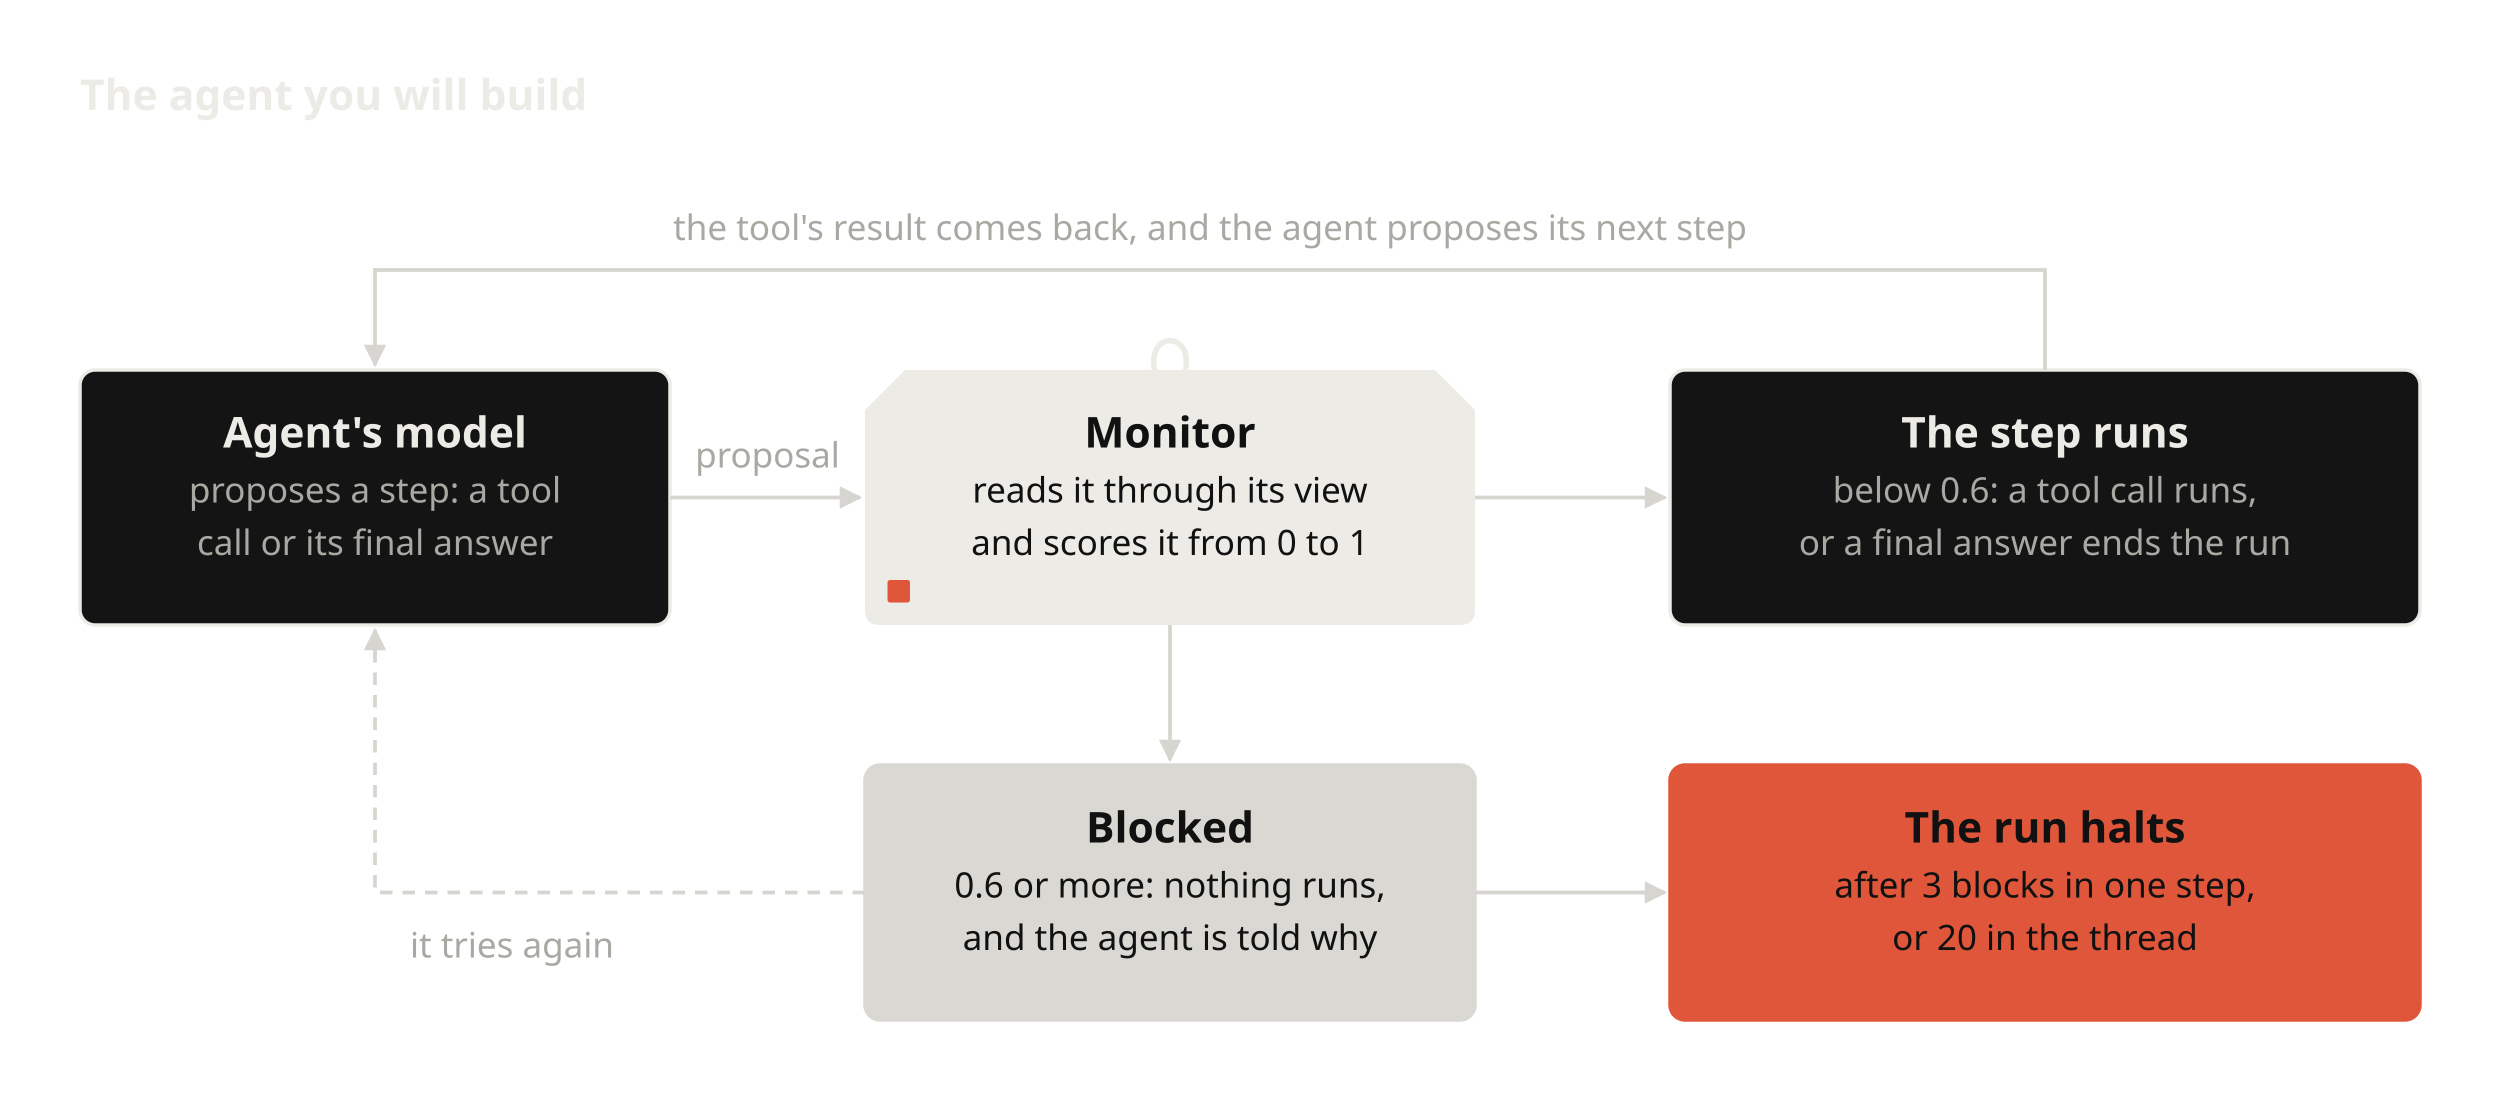
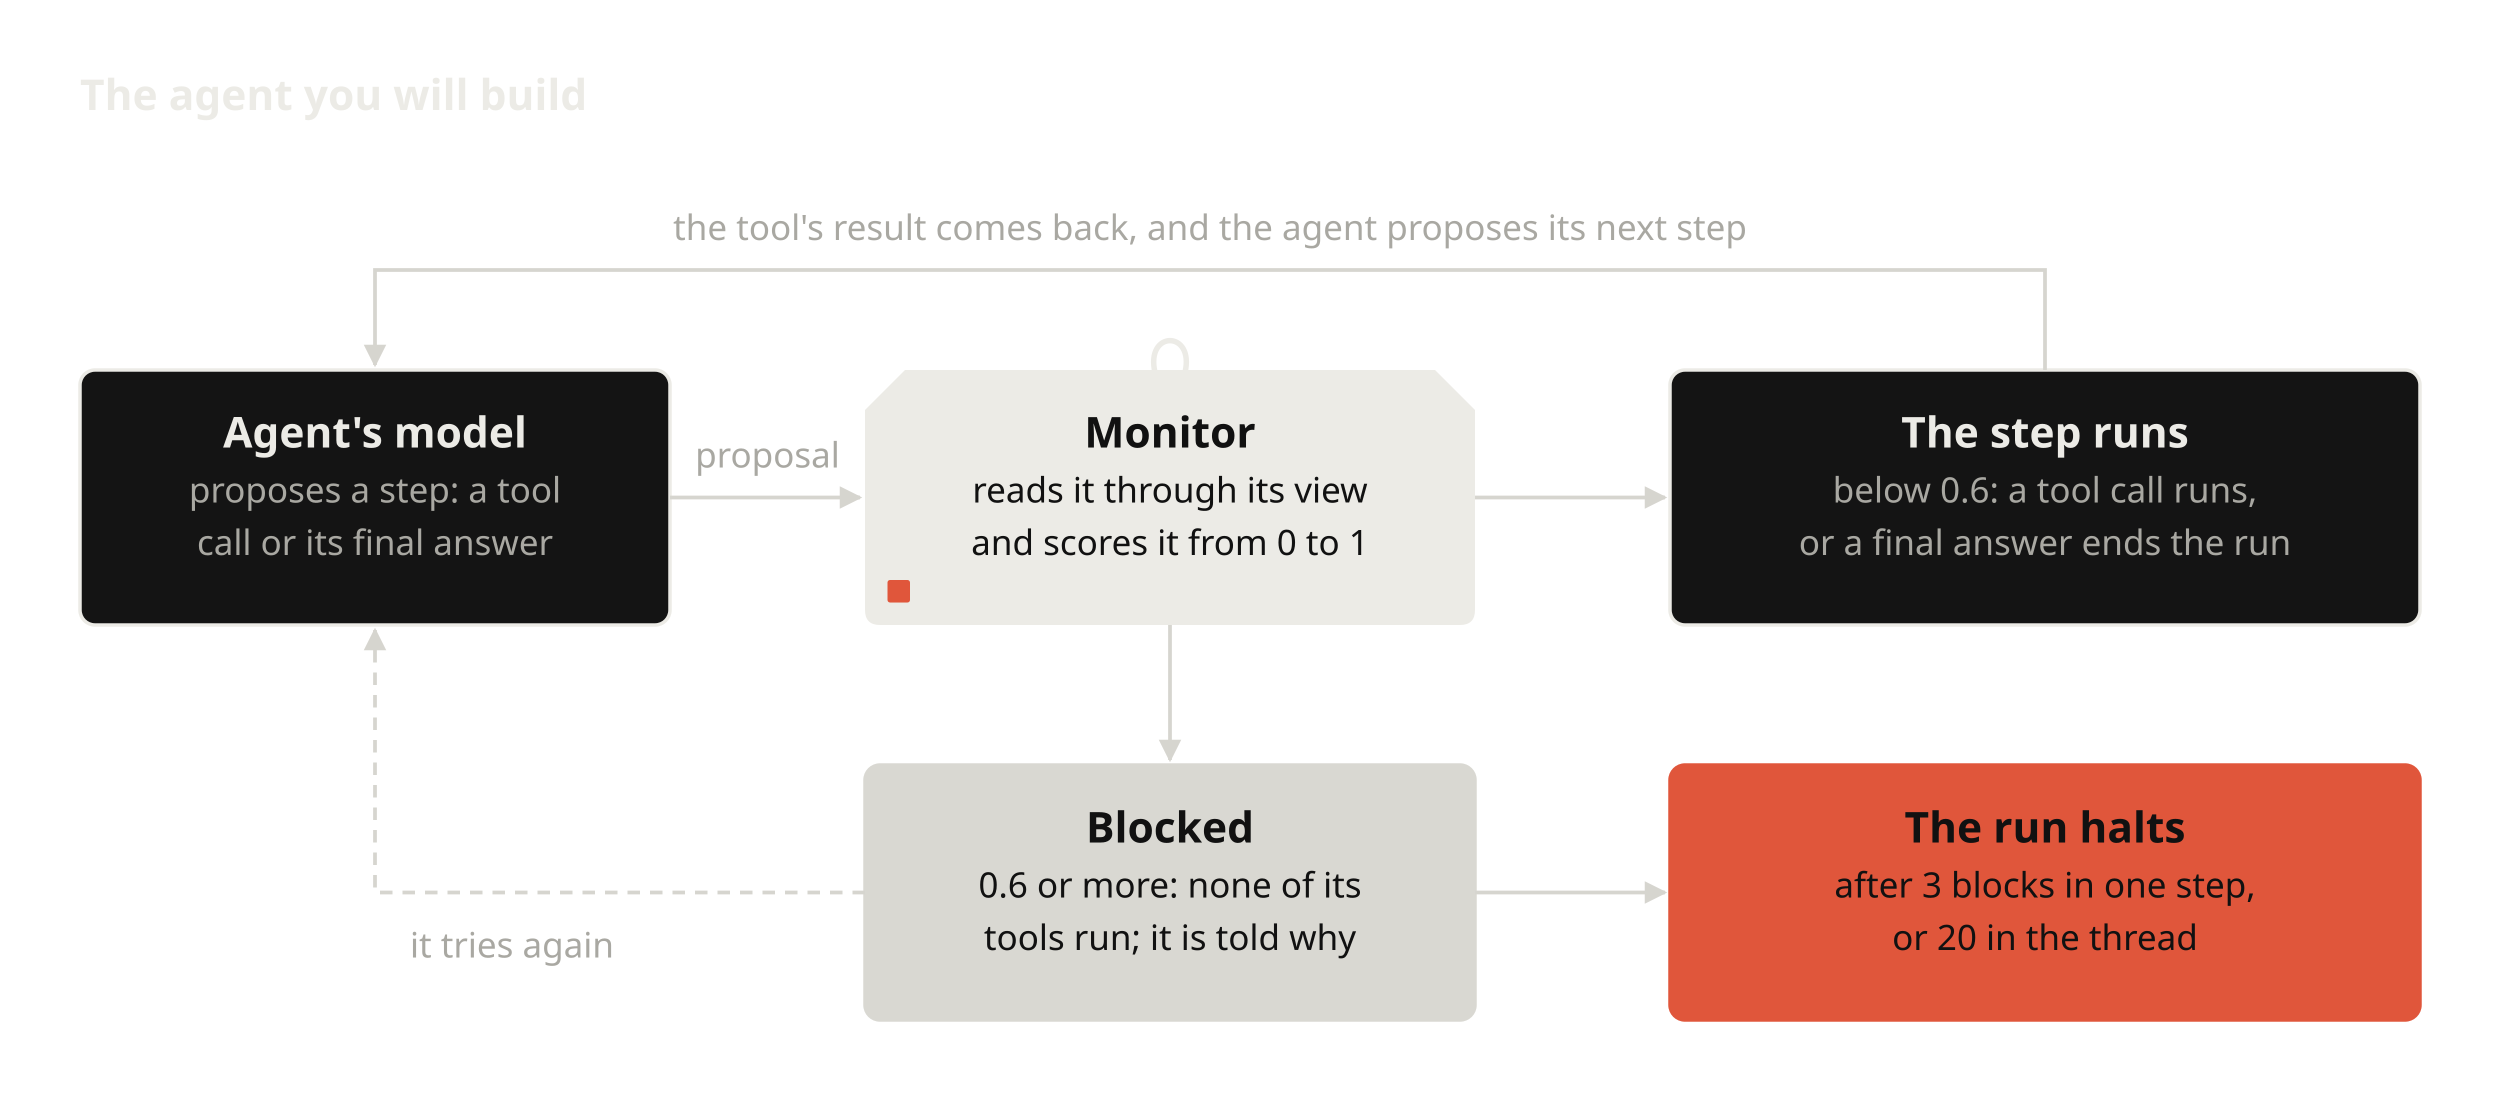
<svg xmlns="http://www.w3.org/2000/svg" width="1000" height="440" viewBox="0 0 1000 440" role="img" aria-labelledby="title desc">
  <style>
    svg { color-scheme: dark; }
    text { font-family: -apple-system, BlinkMacSystemFont, "Segoe UI", "Noto Sans", "Noto Sans JP", Helvetica, Arial, sans-serif; font-size: 15px; fill: #ECEBE6; }
    .title { font-size: 17px; font-weight: 600; }
    .small { font-size: 14px; fill: #A9A8A2; }
    .mono { font-family: ui-monospace, SFMono-Regular, "SF Mono", Menlo, Consolas, "Liberation Mono", monospace; font-size: 13.5px; }
    .soft { fill: #A9A8A2; }
    .dashed { stroke-dasharray: 5 4; fill: none; stroke: #6A6A66; }
    .box { fill: #141414; stroke: #ECEBE6; stroke-width: 1.4; }
    .charm { fill: #ECEBE6; }
    .on-charm { fill: #111111; }
    .charm-cord { fill: none; stroke: #ECEBE6; stroke-width: 2.2; }
    .seal { fill: #E0563B; }
    .allow { fill: #141414; stroke: #ECEBE6; stroke-width: 1.4; }
    .resample { fill: #1F1F1E; stroke: #ECEBE6; stroke-width: 1.4; }
    .defer { fill: #34332F; stroke: #ECEBE6; stroke-width: 1.4; }
    .steer { fill: #D9D8D2; stroke: #D9D8D2; stroke-width: 1.4; }
    .on-steer { fill: #111111; }
    .halt { fill: #E0563B; stroke: #E0563B; stroke-width: 1.4; }
    .on-halt { fill: #111111; }
    .frame { fill: none; stroke: #6A6A66; stroke-width: 1.2; stroke-dasharray: 6 4; }
    .edge { fill: none; stroke: #D6D5CF; stroke-width: 1.5; }
    .loop { fill: none; stroke: #D6D5CF; stroke-width: 1.5; stroke-dasharray: 5 4; }
    .head { fill: #D6D5CF; }
    .brush { fill: #ECEBE6; }
  </style>
  <defs>
    <marker id="arrow" viewBox="0 0 10 10" refX="9" refY="5" markerWidth="9" markerHeight="9" markerUnits="userSpaceOnUse" orient="auto-start-reverse">
      <path d="M0,0 L10,5 L0,10 z" class="head" />
    </marker>
  </defs>
  <text x="32.0" y="44.0" text-anchor="start">
    <tspan class="title">The agent you will build</tspan>
  </text>
  <rect class="box" x="32.0" y="148.0" width="236.0" height="102.0" rx="6" />
  <text x="150.0" y="179.0" text-anchor="middle" class="title">Agent's model</text>
  <text x="150.0" y="201.0" text-anchor="middle" class="small">proposes a step: a tool</text>
  <text x="150.0" y="222.0" text-anchor="middle" class="small">call or its final answer</text>
  <path class="charm-cord" d="M462.0,149.0 C458.0,132.0 478.0,132.0 474.0,149.0" />
  <path class="charm" d="M362.0,148.0 H574.0 L590.0,164.0 V244.0 Q590.0,250.0 584.0,250.0 H352.0 Q346.0,250.0 346.0,244.0 V164.0 Z" />
  <rect class="seal" x="355.0" y="232.0" width="9" height="9" rx="1" />
  <text x="468.0" y="179.0" text-anchor="middle" class="title on-charm">Monitor</text>
  <text x="468.0" y="201.0" text-anchor="middle" class="small on-charm">reads it through its view</text>
  <text x="468.0" y="222.0" text-anchor="middle" class="small on-charm">and scores it from 0 to 1</text>
  <path class="edge" d="M268.0,199.0 L344.0,199.0" marker-end="url(#arrow)" />
  <text x="307.0" y="187.0" text-anchor="middle" class="small">proposal</text>
  <rect class="allow" x="668.0" y="148.0" width="300.0" height="102.0" rx="6" />
  <text x="818.0" y="179.0" text-anchor="middle" class="title">The step runs</text>
  <text x="818.0" y="201.0" text-anchor="middle" class="small">below 0.6: a tool call runs,</text>
  <text x="818.0" y="222.0" text-anchor="middle" class="small">or a final answer ends the run</text>
  <path class="edge" d="M590.0,199.0 L666.0,199.0" marker-end="url(#arrow)" />
  <path class="edge" d="M818.0,148.0 L818.0,108.0 L150.0,108.0 L150.0,146.0" marker-end="url(#arrow)" />
  <text x="484.0" y="96.0" text-anchor="middle" class="small">the tool's result comes back, and the agent proposes its next step</text>
  <rect class="steer" x="346.0" y="306.0" width="244.0" height="102.0" rx="6" />
  <text x="468.0" y="337.0" text-anchor="middle" class="title on-steer">Blocked</text>
-   <text x="468.0" y="359.0" text-anchor="middle" class="small on-steer">0.6 or more: nothing runs,</text>
-   <text x="468.0" y="380.0" text-anchor="middle" class="small on-steer">and the agent is told why</text>
+   <text x="468.0" y="359.0" text-anchor="middle" class="small on-steer">0.6 or more: none of its</text>
+   <text x="468.0" y="380.0" text-anchor="middle" class="small on-steer">tools run; it is told why</text>
  <path class="edge" d="M468.0,250.0 L468.0,304.0" marker-end="url(#arrow)" />
  <rect class="halt" x="668.0" y="306.0" width="300.0" height="102.0" rx="6" />
  <text x="818.0" y="337.0" text-anchor="middle" class="title on-halt">The run halts</text>
  <text x="818.0" y="359.0" text-anchor="middle" class="small on-halt">after 3 blocks in one step,</text>
  <text x="818.0" y="380.0" text-anchor="middle" class="small on-halt">or 20 in the thread</text>
  <path class="edge" d="M590.0,357.0 L666.0,357.0" marker-end="url(#arrow)" />
  <path class="loop" d="M346.0,357.0 L150.0,357.0 L150.0,252.0" marker-end="url(#arrow)" />
  <text x="164.0" y="383.0" text-anchor="start" class="small">it tries again</text>
</svg>
